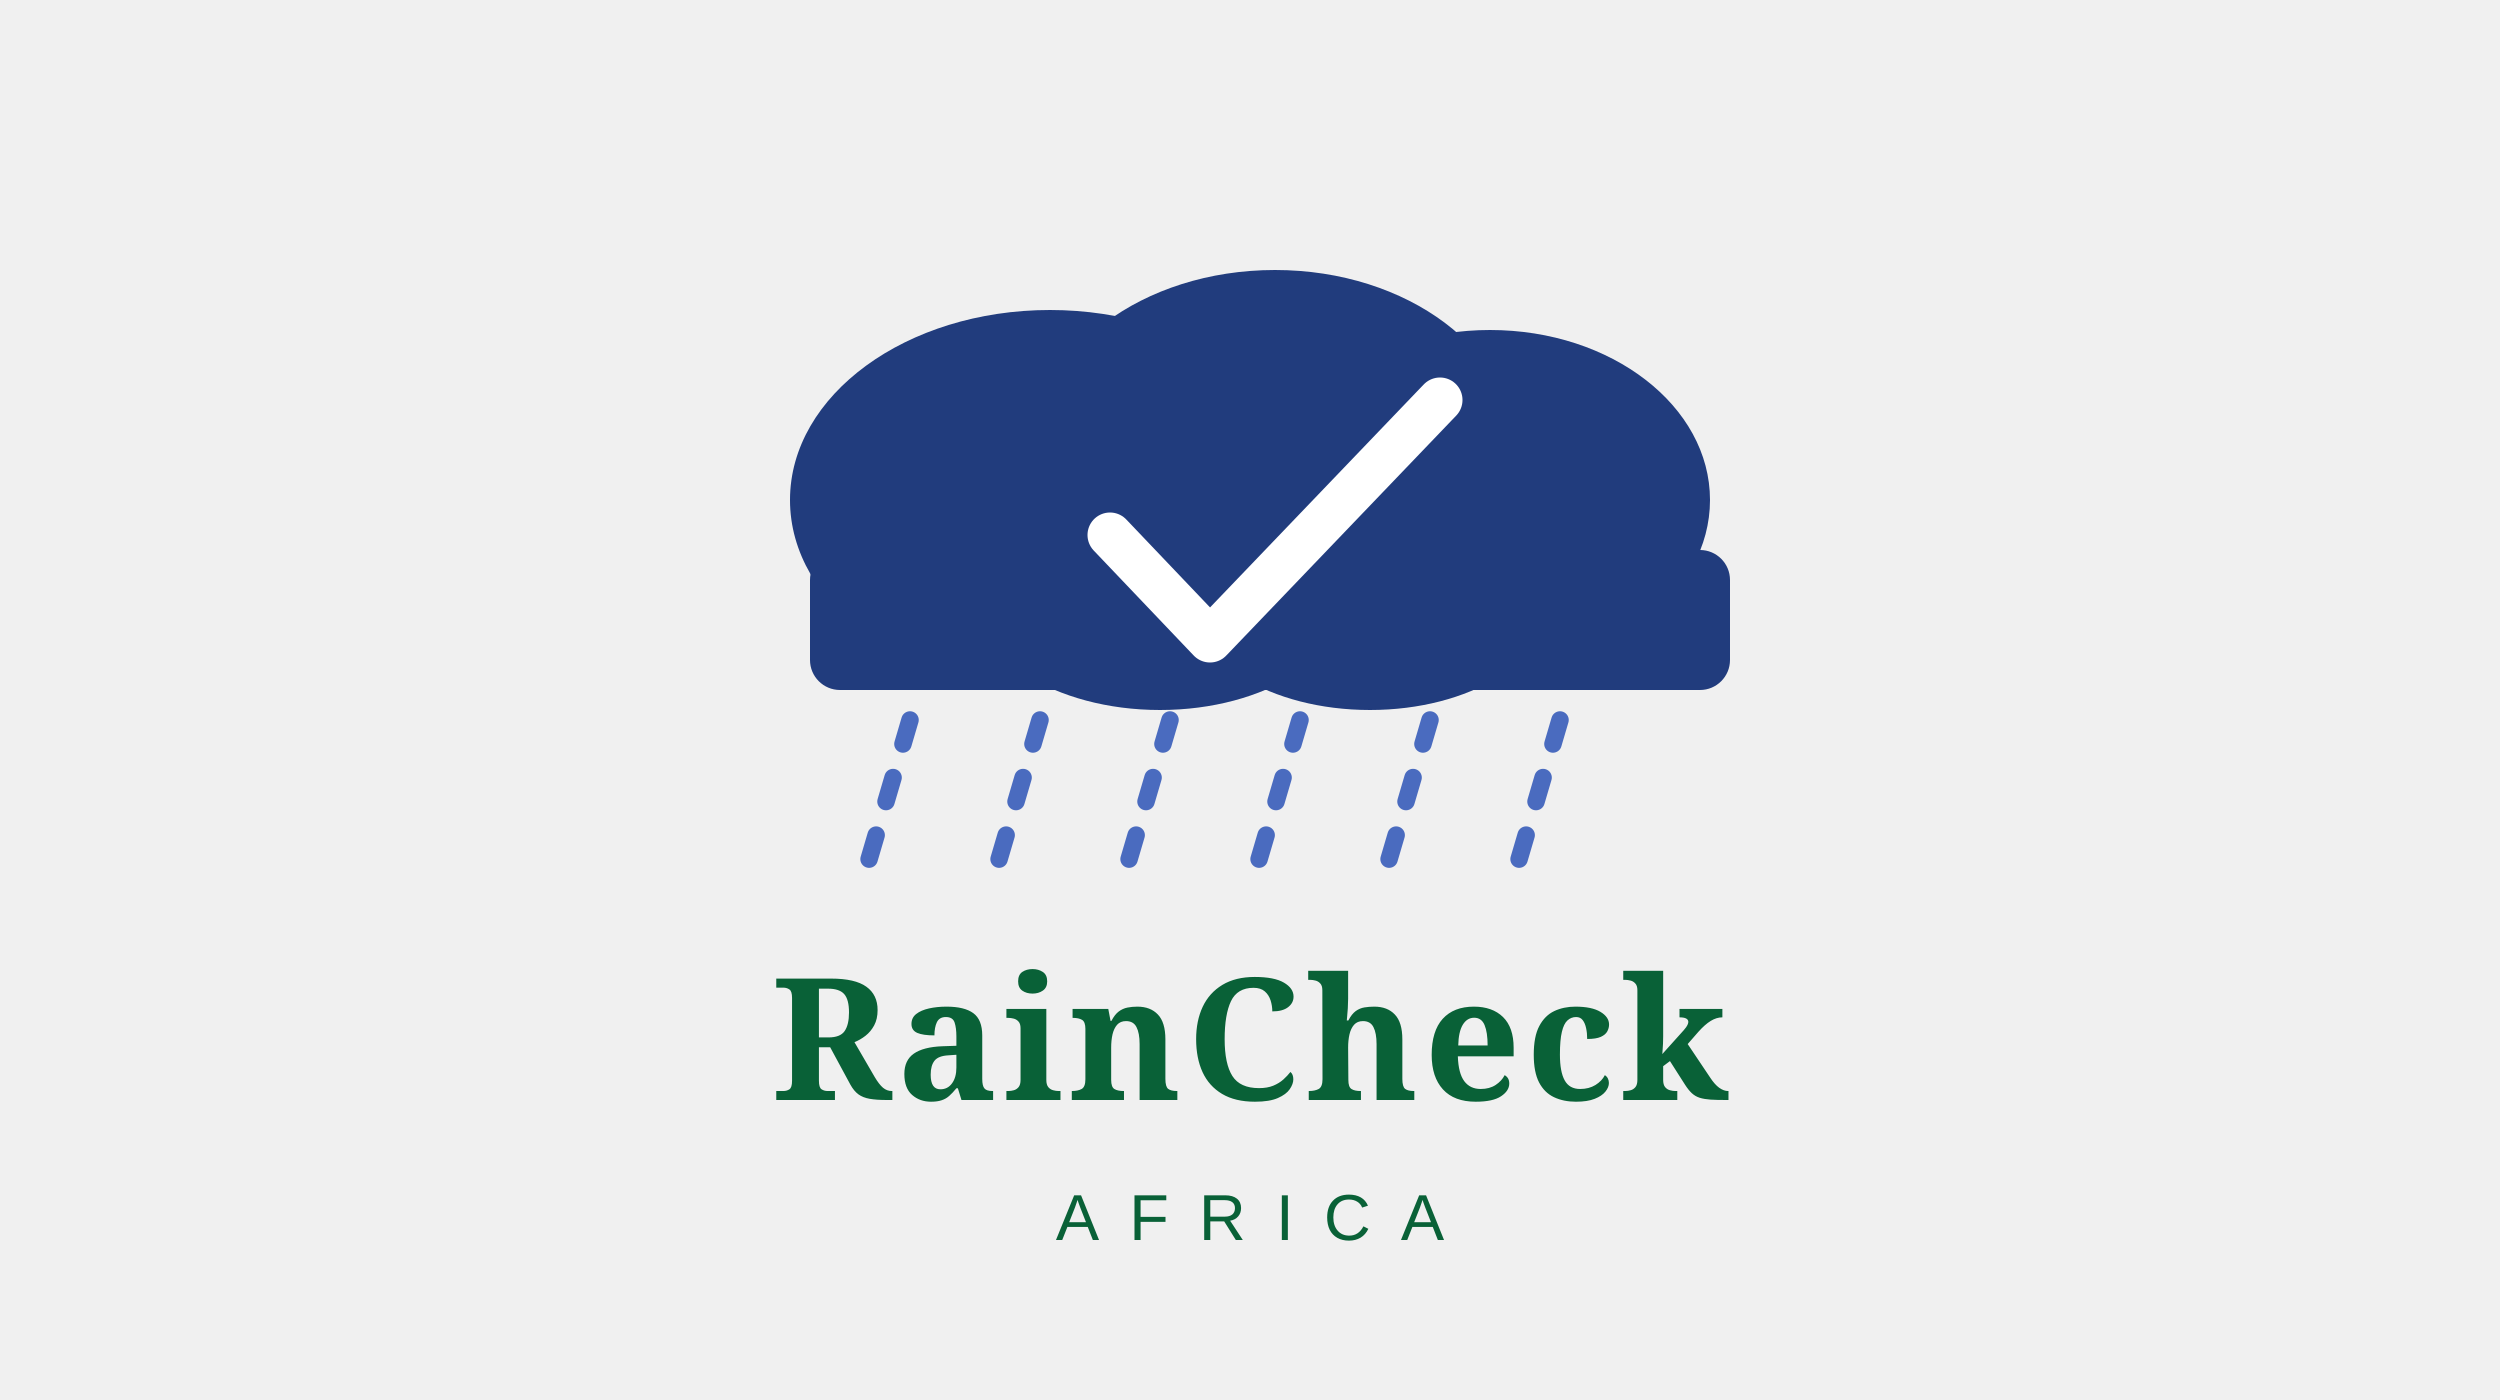
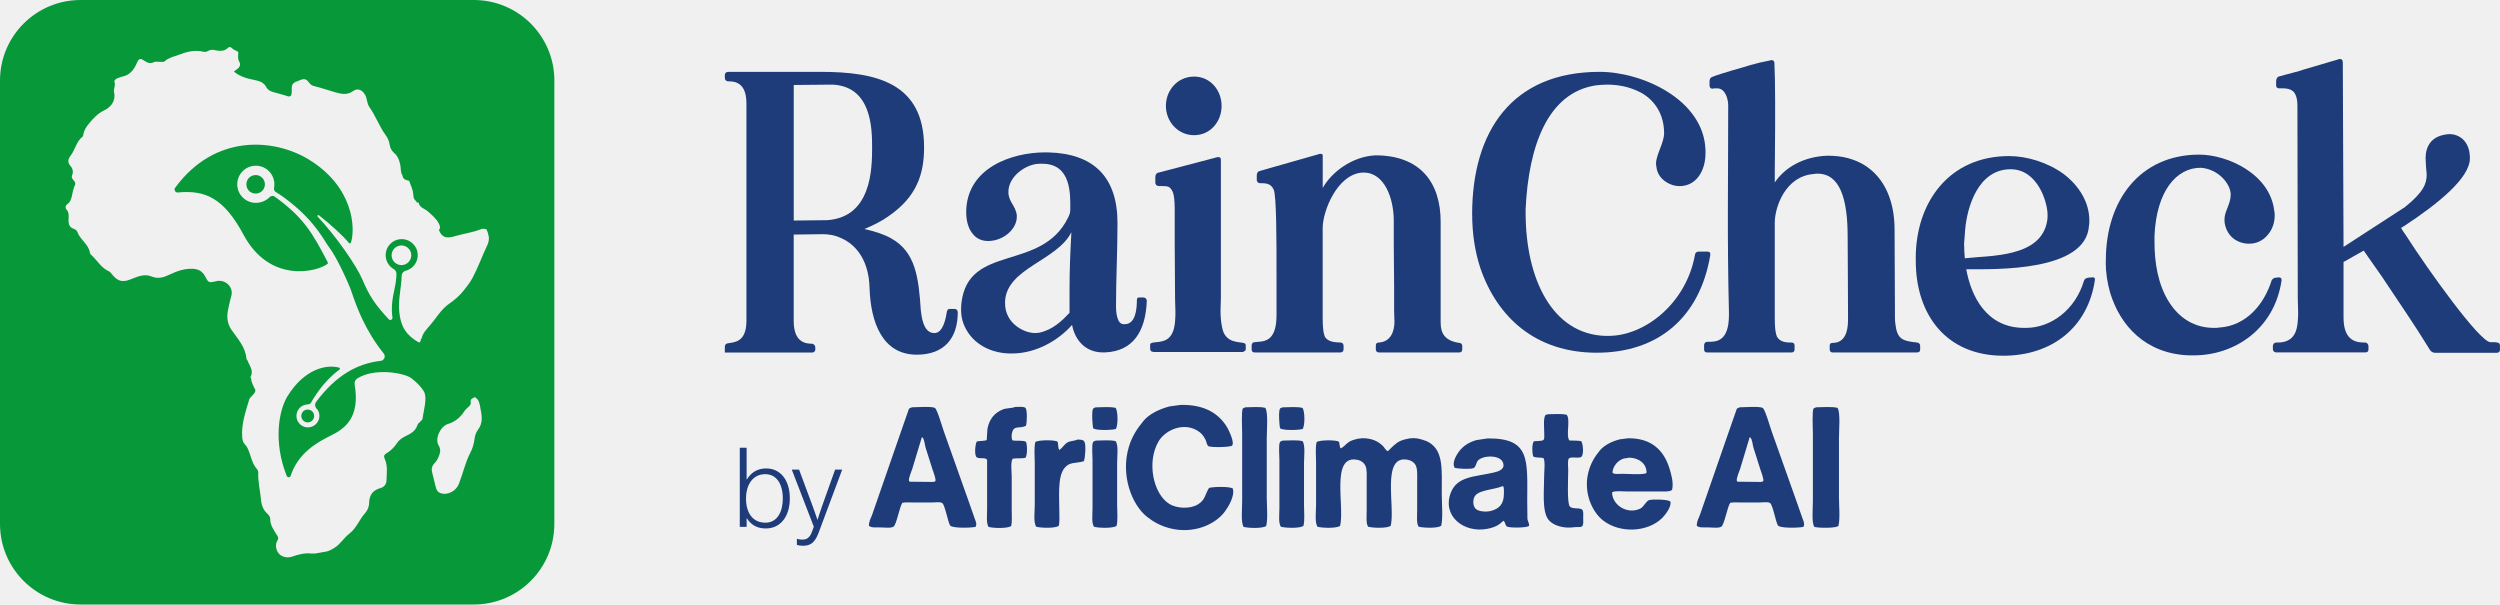
- <svg xmlns="http://www.w3.org/2000/svg" width="500" height="280" viewBox="0 0 500 280">
-   <ellipse cx="210" cy="100" rx="52" ry="38" fill="#213c7d" />
-   <ellipse cx="255" cy="90" rx="48" ry="36" fill="#213c7d" />
-   <ellipse cx="298" cy="100" rx="44" ry="34" fill="#213c7d" />
-   <ellipse cx="232" cy="118" rx="38" ry="24" fill="#213c7d" />
-   <ellipse cx="274" cy="120" rx="36" ry="22" fill="#213c7d" />
-   <rect x="162" y="110" width="184" height="28" rx="6" fill="#213c7d" />
-   <polyline points="222,107 242,128 288,80" fill="none" stroke="white" stroke-width="9" stroke-linecap="round" stroke-linejoin="round" />
-   <line x1="182" y1="144" x2="172" y2="178" stroke="#4a6bbf" stroke-width="3.5" stroke-linecap="round" stroke-dasharray="5 7" />
-   <line x1="208" y1="144" x2="198" y2="178" stroke="#4a6bbf" stroke-width="3.5" stroke-linecap="round" stroke-dasharray="5 7" />
-   <line x1="234" y1="144" x2="224" y2="178" stroke="#4a6bbf" stroke-width="3.5" stroke-linecap="round" stroke-dasharray="5 7" />
-   <line x1="260" y1="144" x2="250" y2="178" stroke="#4a6bbf" stroke-width="3.5" stroke-linecap="round" stroke-dasharray="5 7" />
-   <line x1="286" y1="144" x2="276" y2="178" stroke="#4a6bbf" stroke-width="3.5" stroke-linecap="round" stroke-dasharray="5 7" />
-   <line x1="312" y1="144" x2="302" y2="178" stroke="#4a6bbf" stroke-width="3.5" stroke-linecap="round" stroke-dasharray="5 7" />
-   <text x="250" y="220" text-anchor="middle" font-family="Georgia, serif" font-size="34" font-weight="700" letter-spacing="1" fill="#096137">RainCheck</text>
-   <text x="250" y="248" text-anchor="middle" font-family="Arial, sans-serif" font-size="13" font-weight="400" letter-spacing="6" fill="#096137">AFRICA</text>
+ <svg xmlns="http://www.w3.org/2000/svg" id="Layer_2" viewBox="0 0 623.94 150.86">
+   <defs>
+     <style>.cls-1,.cls-2{fill-rule:evenodd;}.cls-1,.cls-3{fill:#1e3c7a;}.cls-2{fill:#079939;}</style>
+   </defs>
+   <g id="Layer_1-2">
+     <g>
+       <g>
+         <path class="cls-3" d="M180.9,86.49c0-.46,.37-.82,.82-.82,1.46-.27,4.57-.18,4.57-5.58V25.79c0-5.39-3.11-5.49-4.57-5.49-.46,0-.82-.37-.82-.82v-.82c0-.37,.37-.73,.82-.73h23.04c13.99,0,25.87,2.74,25.87,18.84,0,6.67-1.83,12.34-8.87,17.19-1.64,1.19-3.66,2.19-6.03,3.2,2.83,.64,5.03,1.37,6.77,2.38,5.94,3.38,6.77,9.51,7.31,17.92,.18,1.37,.55,5.67,3.38,5.67,2.1,0,2.83-3.38,3.11-5.3,.09-.46,.37-.73,.64-.73h1.37c.37,0,.73,.37,.73,.82,0,6.49-3.38,10.6-10.24,10.6-8.41,0-11.52-7.77-11.79-16.82-.18-6.22-2.93-10.51-7.22-12.34-1.37-.64-2.83-.91-4.48-.91l-7.22,.09v21.58c0,5.39,3.02,5.67,4.66,5.67,.37,.09,.73,.46,.73,.92v.55c0,.37-.37,.73-.73,.73h-21.85v-1.46Zm17.19-31.45l8.32-.09c11.06-.73,11.25-12.71,11.25-18.19,0-5.03-.27-15.18-9.87-15.64l-9.69,.09V55.04Z" />
+         <path class="cls-3" d="M239.87,77.26c0-.55,0-1.1,.09-1.74,1.83-14.81,19.93-7.59,26.61-21.21,.46-1.01,.55-1.19,.55-2.29,0-3.47,.27-11.15-6.95-11.15h-.73c-3.2,0-7.77,3.02-7.77,7.04,0,2.47,1.83,3.38,2.1,5.85v.37c0,2.47-2.29,5.12-5.58,5.85-.55,.09-1.1,.18-1.56,.18-1.01,0-2.56-.28-3.66-1.56-1.19-1.28-1.83-3.29-1.83-5.58,0-11.15,11.43-14.99,19.66-14.99h.73c11.52,.27,17.37,6.22,17.37,17.65,0,6.95-.37,13.81-.37,20.75,0,1.65,.27,4.48,1.92,4.48h.27c2.65,0,3.02-3.66,3.02-6.03,0-.46,.18-.64,.55-.64h1.19c.46,.09,.73,.46,.73,.82-.27,7.68-3.47,12.62-10.42,12.89h-.55c-4.3,0-6.95-3.02-7.68-6.86-3.38,3.84-8.96,7.13-14.99,7.13h-.73c-5.39-.18-9.78-3.02-11.43-7.59-.37-1.01-.55-2.19-.55-3.38Zm10.97-1.55c0,5.03,4.75,7.4,7.4,7.4,.46,0,.82,0,1.19-.09,3.38-.73,5.67-3.02,7.5-4.94v-5.67c0-5.12,.18-9.33,.46-14.45-3.57,7.13-16.18,8.96-16.55,17.28v.46Z" />
+         <path class="cls-3" d="M287.14,85.76c.73-.73,3.84,.27,5.3-2.38,.92-1.46,.92-4.48,.92-5.58,0-.82-.09-2.1-.09-3.29,0-4.66-.09-8.96-.09-13.62v-8.78c0-1.92-.18-3.47-.46-4.12-.64-1.46-1.19-1.55-2.65-1.55h-.82c-.46,0-.91-.27-.91-.92v-1.28c0-.64,.27-1.1,.91-1.19l14.63-3.84h.27c.27,0,.55,.18,.55,.64v34.65c0,1.01-.09,2.29-.09,3.02,0,1.1,.09,3.84,.82,5.58,1.46,2.93,4.84,2.01,5.39,2.74,.09,.09,.09,.37,.09,.73v.37c0,.18,0,.37-.09,.55l-.46,.27c-.09,.09-.18,.09-.27,.09h-22.22c-.09,0-.27-.09-.55-.18l-.18-.18c-.09-.18-.09-.46-.09-.82v-.46c0-.18,0-.37,.09-.46Zm10.88-66.65c4.02,0,6.86,3.38,6.86,7.32s-2.83,7.31-6.86,7.31-7.04-3.38-7.04-7.31,2.93-7.32,7.04-7.32Z" />
+         <path class="cls-3" d="M313.1,85.4c2.01-.27,5.49,.37,5.49-6.77v-10.15c0-8.5,0-19.75-.73-21.21-.73-1.55-2.01-1.55-3.38-1.55-.46,0-.73-.28-.82-.73v-1.28c0-.46,.27-.91,.64-1.01l15.09-4.3h.27c.27,0,.46,.09,.46,.46v8.05c2.19-3.93,7.31-7.86,13.16-8.14,11.25,0,16.27,6.86,16.27,16.55v25.14c0,2.74,1.01,4.57,4.66,5.12,.46,0,.73,.37,.73,.73v.92c0,.46-.27,.73-.73,.73h-20.11c-.46,0-.73-.37-.73-.73v-1.01c0-.46,.27-.73,.73-.73,3.2-.18,3.93-3.11,3.93-5.3,0-.27-.09-1.28-.09-2.74v-5.76c0-3.66-.09-7.22-.09-10.88v-5.76c0-5.49-2.29-11.98-7.5-11.98h-.37c-6.31,.46-9.87,9.69-9.87,13.8v20.85c0,1.55-.09,4.94,.55,6.31,.82,1.46,2.83,1.37,3.93,1.46,.46,0,.73,.37,.73,.82v.92c0,.46-.37,.73-.73,.73h-21.48c-.46,0-.73-.27-.73-.73v-1.01c0-.46,.27-.82,.73-.82Z" />
+         <path class="cls-3" d="M367.41,53.49c0-20.66,9.87-35.56,31.82-35.56,10.7,0,25.97,6.95,26.42,19.47v.91c0,4.02-2.1,8.14-6.49,8.14-2.38,0-5.49-1.74-5.76-4.85-.09-.27-.09-.55-.09-.82,0-2.1,2.01-5.21,2.01-7.5,0-4.75-2.29-8.14-5.58-10.06-3.38-1.83-6.58-2.1-8.69-2.1-.91,0-1.83,.09-2.74,.18-12.07,1.83-16.82,15.18-17.55,30.9v.91c0,16.55,6.67,30.26,19.84,30.72h.82c9.14,0,19.38-8.14,21.58-20.11,.09-.64,.37-.92,1.01-.92h2.1c.64,0,.73,.27,.73,.64v.27c-2.65,15.63-13.08,24.32-28.34,24.32s-24.87-8.87-29.07-21.21c-1.37-4.21-2.01-8.69-2.01-13.35Z" />
+         <path class="cls-3" d="M426.01,85.31c2.01,0,5.49,.27,5.49-6.67v-.82c-.46-18.65-.18-32.92-.18-51.47,0-1.83-.82-4.3-2.74-4.3h-.18c-.46,0-.82,0-1.01,.09-.37,0-.73-.27-.73-.73v-1.19c0-.46,.27-.91,.64-1.01,2.19-.92,8.69-2.65,9.42-2.93,1.55-.46,3.47-.91,5.03-1.19,.09-.09,.27-.09,.37-.09,.37,0,.73,.18,.73,.82,.09,1.74,.18,5.3,.18,9.42v6.31c0,4.39-.09,8.41-.09,11.25v2.74c2.65-3.93,7.31-6.4,12.89-6.67h.55c10.06,0,16.46,6.95,16.46,18.47l.09,20.2v1.92c0,.64,.09,1.19,.18,1.83,.46,3.57,2.1,3.84,5.39,4.2,.46,.09,.73,.37,.73,.82v.92c0,.46-.27,.73-.73,.73h-21.12c-.46,0-.73-.27-.73-.73v-1.01c0-.46,.28-.64,.73-.64,3.11,0,3.84-2.93,3.84-5.67v-2.47c0-8.04-.09-12.71-.09-18.38,0-9.42-1.92-15.72-7.5-15.72-.27,0-.64,0-.91,.09-7.04,.46-9.78,8.14-9.78,12.16v22.13c0,1.55-.09,4.94,.55,6.31,.82,1.46,2.56,1.46,3.66,1.46,.46,0,.73,.27,.73,.73v1.01c0,.46-.27,.73-.73,.73h-21.12c-.46,0-.73-.27-.73-.73v-1.1c0-.46,.37-.82,.73-.82Z" />
+         <path class="cls-3" d="M478.12,64.46c0-14.08,8.41-25.51,23.31-25.51,4.39,0,9.6,1.56,13.62,4.48,3.93,3.02,6.4,7.13,6.4,11.61,0,.46,0,.82-.09,1.28-.73,11.52-23.31,10.88-30.63,10.88,1.19,6.58,4.94,14.63,14.45,14.63h.46c6.13,0,12.25-4.39,14.45-11.7,.09-.46,.55-.73,1.01-.82l1.1-.09h.18c.37,0,.46,.18,.46,.64-1.74,11.98-10.88,18.92-22.86,18.92-14.17,0-21.85-10.15-21.85-23.68v-.64Zm12.25,0c6.22-.73,19.11-.09,20.57-9.42,.09-.46,.09-.92,.09-1.37,0-3.2-2.47-11.43-9.23-11.43-8.14,0-10.88,9.51-11.34,15.09-.09,1.01-.18,2.19-.27,3.47,0,1.28,.09,2.47,.18,3.66Z" />
+         <path class="cls-3" d="M525.57,65.47v-.55c0-14.99,8.59-26.33,23.31-26.33,6.95,0,17.74,4.75,18.74,14.17,.09,.27,.09,.64,.09,1.01,0,1.56-.46,3.38-1.74,4.85-1.28,1.56-3.02,2.19-4.48,2.19h-.64c-3.38-.27-5.39-2.65-5.67-5.58v-.55c0-1.92,1.55-3.75,1.55-6.13,0-2.65-3.11-6.4-7.5-6.68-6.13,0-11.06,5.94-11.52,17.01v1.65c0,5.12,.91,10.6,3.66,14.9,2.74,4.3,6.67,6.4,11.15,6.4,.46,0,1.01,0,1.46-.09,6.58-.46,11.06-5.67,12.98-11.79,.27-.37,.55-.64,1.01-.64l.82-.09c.46,0,.64,.27,.64,.73-1.74,12.07-11.61,18.74-21.94,18.74h-1.1c-10.97-.37-17.28-7.5-19.75-15.63-.73-2.56-1.1-5.12-1.1-7.59Z" />
+         <path class="cls-3" d="M567.26,86.31c0-.46,.37-.82,.82-.82,1.19,0,3.38,0,4.57-2.1,.91-1.46,.91-4.48,.91-5.58,0-.82-.09-2.1-.09-3.29,0-16.09-.09-31.91-.09-48.09,0-1.01-.09-1.92-.46-2.74-.73-1.74-2.56-1.65-4.12-1.65-.46,0-.73-.27-.73-.73v-1.1c0-.46,.27-1.01,.64-1.1,1.46-.46,5.39-1.37,6.49-1.83l8.41-2.47c.09-.09,.28-.09,.37-.09,.37,0,.73,.18,.73,.91l.18,45.99,15.36-9.96c4.75-3.84,5.39-5.94,5.39-8.14,0-.46-.18-1.46-.27-4.02,0-2.93,1.37-5.21,4.57-5.85,.46-.09,.92-.18,1.37-.18,2.47,0,5.12,1.74,5.12,6.03,0,4.94-7.95,11.34-16.27,16.82-.27,.18-.64,.37-.91,.55,.27,.55,.73,1.19,1.19,1.83,5.67,8.87,18.47,26.7,21.12,26.7h.73c.37,0,.64,0,.91,.09,.46,0,.73,.27,.73,.73v1.1c0,.46-.37,.73-.73,.73h-15.45c-.46,0-.82-.18-1.19-.55-4.2-6.86-7.5-11.52-12.16-18.56-1.37-1.92-2.83-4.02-4.48-6.4-1.74,1.01-3.29,1.83-4.66,2.65-.09,.09-.27,.09-.37,.18v13.9c0,6.22,3.66,6.22,5.49,6.22,.46,.09,.73,.46,.73,.91v.82c0,.46-.27,.73-.73,.73h-22.31c-.46,0-.82-.37-.82-.82v-.82Z" />
+       </g>
+       <g>
+         <path class="cls-1" d="M307.68,121.93c.55,1.92-1.19,4.67-1.97,5.72-2.39,3.26-7.81,5.69-13.68,4.21-2.28-.57-4.12-1.58-5.72-2.84-3.94-3.1-6.66-10.54-4.58-17.48,.81-2.69,2.1-4.6,3.66-6.5,1.45-1.75,4.01-2.97,6.54-3.62l2.79-.37c5.8-.09,9.38,2.03,11.53,5.58,.32,.54,1.97,3.79,1.24,4.58-.29,.41-5.35,.51-5.9,.14-.4-.27-.44-.94-.64-1.42-.32-.74-.87-1.54-1.46-2.01-3.64-2.84-8.57-.76-10.34,2.24-3.01,5.1-1.36,13.17,2.75,15.65,1.83,1.11,5.12,1.26,7.05,.09,1.89-1.14,1.71-2.36,2.79-4.12,1.04-.33,5.18-.4,5.95,.14Zm-55.01-12.04c-.21-.35-.23-1.08-.14-1.6,.4-2.36,1.84-1.19,3.52-2.01,.27-.73,.4-4.15-.18-4.53-.5-.32-1.75-.2-2.52-.18-.94,.37-2.13,.25-3.02,.6-2.11,.83-3.4,2.38-3.89,4.85-.06,.93-.12,1.86-.18,2.79-.53,.3-1.89,.2-2.47,.37-.37,.54-.62,2.98-.18,3.75,.42,.84,2.51,0,2.75,.92v12.17c0,1.45-.26,3.62,.37,4.49,1.28,.33,4.73,.43,5.63-.23,.27-1.1,.14-2.75,.14-4.07v-8.15c0-1.3-.33-3.7,.23-4.58,.91-.18,2.36,0,3.2-.23,.5-.69,.48-3.09,.14-3.98-.76-.45-2.38-.14-3.39-.37Zm-9.38,19.59c.23,.64,.59,1.4,.18,2.01-1.14,.28-5.92,.39-6.36-.37-.58-.98-1.27-5.17-1.97-5.58-.41-.34-1.84-.14-2.52-.14h-4.9c-.82,0-1.84-.07-2.52,.09-.72,1.08-1.45,5.45-2.2,5.95-.66,.45-2.53,.18-3.52,.18-1.05,0-2.1,.12-2.61-.41-.03-1.07,.47-1.9,.78-2.7,.5-1.45,1.01-2.9,1.51-4.35,1.78-5.14,3.57-10.28,5.35-15.42,.78-2.23,1.56-4.45,2.33-6.68,.18-.25,.48-.27,.78-.41,1.25,0,4.99-.31,5.72,.18,.64,.44,1.87,4.95,2.29,6.04,2,5.63,4,11.26,6,16.89,.55,1.57,1.1,3.14,1.65,4.71Zm-10.44-11.95c-.61-1.92-1.22-3.84-1.83-5.77-.23-.74-.29-2.14-.82-2.61h-.14c-.79,2.62-1.59,5.25-2.38,7.87-.18,.54-1,2.47-.82,2.97,.07,.16,.08,.16,.23,.23,1.6,.02,3.2,.03,4.81,.05,.55,0,1.33,.12,1.56-.23,.17-.41-.45-2.04-.59-2.52Zm40.64-15.88c-.26,.13-.54,.14-.69,.37-.39,.6-.16,4.27,.05,4.9,.8,.54,4.57,.46,5.63,.14,.59-.87,.56-4.45-.05-5.26-1.33-.34-3.37-.15-4.94-.14Zm42.66,7.69c0-1.86,.41-6.48-.37-7.55-1.33-.34-3.37-.15-4.94-.14-.26,.13-.54,.14-.69,.37-.35,.55-.14,5.25-.14,6.36v16.71c0,1.7-.35,5.42,.37,6.41,1.28,.33,4.73,.43,5.63-.23,.47-1.88,.14-5.05,.14-7.23v-14.69Zm3.98-7.69c-.26,.13-.54,.14-.69,.37-.39,.6-.16,4.27,.05,4.9,.8,.54,4.57,.46,5.63,.14,.59-.87,.56-4.45-.05-5.26-1.33-.34-3.37-.15-4.94-.14Zm129.77,27.83c.23,.64,.59,1.4,.18,2.01-1.14,.28-5.92,.39-6.36-.37-.58-.98-1.27-5.17-1.97-5.58-.41-.34-1.84-.14-2.52-.14h-4.9c-.82,0-1.84-.07-2.52,.09-.72,1.08-1.45,5.45-2.2,5.95-.66,.45-2.53,.18-3.52,.18-1.05,0-2.1,.12-2.61-.41-.03-1.07,.47-1.9,.78-2.7l1.51-4.35c1.78-5.14,3.57-10.28,5.35-15.42,.78-2.23,1.56-4.45,2.33-6.68,.18-.25,.48-.27,.78-.41,1.25,0,4.99-.31,5.72,.18,.64,.44,1.87,4.95,2.29,6.04,2,5.63,4,11.26,6,16.89l1.65,4.71Zm-10.44-11.95c-.61-1.92-1.22-3.84-1.83-5.77-.23-.74-.29-2.14-.82-2.61h-.14c-.79,2.62-1.59,5.25-2.38,7.87-.18,.54-1,2.47-.82,2.97,.07,.16,.08,.16,.23,.23,1.6,.02,3.2,.03,4.81,.05,.55,0,1.33,.12,1.56-.23,.17-.41-.45-2.04-.59-2.52Zm19.5,6.5v-14.69c0-1.86,.41-6.48-.37-7.55-1.44-.36-3.63-.15-5.31-.14-.26,.13-.54,.14-.69,.37-.35,.55-.14,5.25-.14,6.36v16.71c0,1.7-.35,5.42,.37,6.41,1.19,.31,5.21,.35,6-.23,.47-1.88,.14-5.05,.14-7.23Zm-63.95,3.34c-.44-.87-2.59-.12-3.25-1.01-.7-.93-.37-7.17-.37-9.06,0-.79-.21-2.31,.14-2.84,.42-.58,2.37-.02,3.02-.37,.85-.4,.54-3.39,.09-3.98-.78-.2-2.06-.11-2.97-.18-.92-1.33,.33-5.05-.64-6.41-1.26-.31-3.17-.15-4.67-.14l-.64,.18c-.59,.88-.32,3.08-.32,4.49,0,.61,.13,1.52-.23,1.78-.38,.32-1.93,.18-2.38,.32-.49,.74-.43,2.82-.14,3.75,.58,.4,1.72,.23,2.56,.41,.48,.86,.18,3.01,.18,4.21,0,3.72-.61,9.02,1.05,11.17,1.12,1.45,3.77,2.3,6.54,1.88,.73-.11,1.53,.14,1.92-.27,.35-.37,.23-1.45,.23-2.15,0-.59,.08-1.39-.14-1.78Zm-39.22-17.35c-1.01-.42-2.57-.85-4.07-.59-.77,.13-1.51,.32-2.15,.59-1.32,.58-2.19,1.63-3.16,2.56h-.14c-.48-.29-.72-.84-1.1-1.24-1.17-1.2-2.82-2-5.22-1.97l-1.14,.14c-.71,.16-1.48,.4-2.06,.73-.76,.44-1.36,1.36-2.15,1.65h-.05c-.22-.36-.23-1.25-.37-1.65-.84-.5-4.87-.44-5.58,.09-.36,1.44-.14,3.59-.14,5.26v10.39c0,1.64-.37,4.48,.37,5.49,1.28,.33,4.73,.43,5.63-.23,1.18-4.79-2.44-17.82,4.3-16.48,1,.2,1.71,.76,2.06,1.6,.39,.95,.27,2.48,.27,3.8v7.32c0,1.34-.21,3.19,.37,3.98,1.28,.33,4.73,.43,5.63-.23,1.17-4.76-2.43-17.81,4.26-16.48,.9,.18,1.61,.66,1.97,1.37,.5,1,.37,2.69,.37,4.16v7.19c0,1.34-.21,3.19,.37,3.98,1.28,.33,4.73,.43,5.63-.23,.48-1.93,.14-5.68,.14-7.96,0-6.37,.56-11.35-4.03-13.27Zm60.83,6.77c.43,1.39,1.14,3.67,.69,5.49-.72,.52-2.24,.37-3.48,.37h-8.01c-1.06,0-2.81-.22-3.48,.23,0,3.13,3.74,5.6,7,4.07,.95-.44,1.45-1.94,2.29-2.15,1.02-.25,4.97-.16,5.26,.41,.34,1.29-1.39,3.4-2.01,4.03-3.55,3.56-10.42,3.96-14.69,.73-2.75-2.07-5.05-6.89-3.8-11.99,.57-2.33,1.59-3.96,2.88-5.54,1.1-1.33,3.06-2.32,4.99-2.79,.69-.09,1.37-.18,2.06-.27,5.85-.07,8.91,3.01,10.3,7.41Zm-5.68,1.14c-.02-2.28-1.95-3.64-4.26-3.71-.49,.08-.98,.15-1.46,.23-1.4,.44-2.62,1.79-2.79,3.43,.06,.12,.07,.15,.18,.23,.43,.28,1.53,.14,2.2,.14,1.88,0,4.25,.28,5.95-.09l.18-.23Zm-29.75,11.53c.11,.63,.51,1.16,.41,1.78-.39,.5-4.94,.58-5.54,.14-.43-.32-.37-1.11-.82-1.42l-1.05,.87c-.78,.57-1.81,.92-2.93,1.14-5.89,1.17-11.46-3.18-9.15-9.06,1.62-4.13,6.11-3.89,10.76-4.99,1.22-.29,2.92-.82,2.2-2.56-.77-1.86-4.96-1.78-6.22-.41-.43,.47-.47,1.62-1.1,1.88-.79,.33-3.89,.15-4.67-.05-.65-.9,0-2.42,.46-3.2,1.11-1.92,2.61-3.06,4.94-3.75,.95-.14,1.89-.27,2.84-.41,10.75-.11,9.84,5.54,9.84,15.79,.02,1.42,.03,2.84,.05,4.26Zm-6-8.06l-.27-.05c-1.85,.84-5.59,.89-6.73,2.33-.65,.82-.66,2.48,.05,3.25,.66,.72,2.53,.91,3.8,.6,2.09-.52,3.3-1.69,3.3-4.35,0-.61,.05-1.37-.14-1.78Zm-106.32-11.67c-.93,.38-1.78,.28-2.52,.73-.78,.48-1.21,1.38-1.97,1.83-.34-.3-.26-1.62-.41-2.06-.84-.5-4.87-.44-5.58,.09-.36,1.44-.14,3.59-.14,5.26v10.39c0,1.64-.37,4.48,.37,5.49,1.28,.33,4.73,.43,5.63-.23,.22-.89,.14-2.24,.14-3.34,0-3.93-.5-8.8,1.24-11.03,1.29-1.66,2.66-1.12,4.85-1.74,.35-.51,.6-4.12,.18-4.85-.24-.53-1-.58-1.78-.55Zm9.57,.37c-1.33-.34-3.37-.15-4.94-.14-.26,.13-.54,.14-.69,.37-.39,.6-.14,3.54-.14,4.53v11.9c0,1.49-.29,3.82,.37,4.71,1.28,.33,4.73,.43,5.63-.23,.36-1.43,.14-3.59,.14-5.26v-10.39c0-1.64,.37-4.48-.37-5.49Zm46.64,0c-1.33-.34-3.37-.15-4.94-.14-.26,.13-.54,.14-.69,.37-.39,.6-.14,3.54-.14,4.53v11.9c0,1.49-.29,3.82,.37,4.71,1.28,.33,4.73,.43,5.63-.23,.36-1.43,.14-3.59,.14-5.26v-10.39c0-1.64,.37-4.48-.37-5.49Z" />
+         <g>
+           <path class="cls-3" d="M186.39,129.34h-.05v2.16h-1.71v-19.76h1.71v7.93h.05c1-1.66,2.57-2.76,4.84-2.76,3.43,0,5.89,2.74,5.89,7.49,0,4.39-2.24,7.49-6,7.49-2.18,0-3.62-.86-4.73-2.54Zm8.98-4.92c0-3.57-1.52-6.08-4.37-6.08-3.15,0-4.81,2.68-4.81,6.08,0,3.57,1.66,6.03,4.84,6.03,2.93,0,4.34-2.68,4.34-6.03Z" />
+           <path class="cls-3" d="M198.88,136v-1.52h.08c.25,.08,.64,.19,1.3,.19,1.08,0,1.85-.47,2.38-1.94l.47-1.27-5.5-14.26h1.82l3.43,9.23c.5,1.33,1.13,3.26,1.13,3.26h.06s.61-1.94,1.08-3.26l3.29-9.23h1.77l-5.89,15.78c-.97,2.57-2.1,3.23-3.95,3.23-.64,0-1.02-.08-1.47-.22Z" />
+         </g>
+       </g>
+       <path class="cls-2" d="M66.11,45.86c.08,1.27-.89,2.37-2.17,2.45-1.28,.08-2.37-.89-2.45-2.17-.08-1.28,.89-2.37,2.17-2.45,1.27-.08,2.37,.89,2.45,2.17Zm72.24-25.75v110.65c0,11.11-9,20.11-20.11,20.11H20.11c-11.11,0-20.11-9-20.11-20.11V20.11C0,9,9,0,20.11,0H118.25c11.11,0,20.11,9,20.11,20.11Zm-18.48,81.55c-.19-.95-.31-1.96-1.37-2.55-.5,.3-1.2,.43-1.02,1.33,.1,.52-.26,.8-.58,1.12-.35,.35-.76,.68-1.02,1.09-1.01,1.56-2.34,2.64-4.15,3.2-1.77,.55-3.33,3.64-2.22,5.39,.43,.68,.43,1.41,.21,2.06-.27,.81-.63,1.69-1.22,2.26-.78,.75-.86,1.62-.63,2.42,.37,1.3,.6,2.62,.98,3.91,.15,.5,.46,.94,1.02,1.16,1.75,.66,3.92-.44,4.64-2.25,1.03-2.6,1.59-5.36,2.9-7.87,.54-1.03,.88-2.22,1.02-3.37,.11-.86,.37-1.65,.83-2.25,1.39-1.8,.98-3.7,.6-5.63Zm2.06-42.71c-.06-.58-.24-1.16-.52-1.71-.51-.16-.98-.2-1.38-.04-2.01,.82-4.18,1.08-6.24,1.68-1.14,.33-2.14,.56-2.95,.16-.12-.06-.23-.13-.34-.21-.08-.06-.15-.13-.22-.2-.28-.28-.53-.68-.74-1.22,.35-.35,.33-.78,.15-1.25-.05-.13-.11-.26-.18-.39-.65-1.24-1.69-2.09-2.72-3.01-.8-.71-2.13-.92-2.33-2.24,.01,0,.02-.01,.03-.02h-.04s0,0,0,.02c-.09,.05-.16,.06-.23,.06-.19,0-.3-.19-.39-.4-.44-.36-.65-.84-.66-1.39-.01-.39-.07-.76-.16-1.12-.22-.87-.61-1.69-.89-2.54-.42-.1-.85-.19-1.17-.42-.26-.19-.45-.47-.5-.92-.55-.8-.36-1.78-.55-2.66-.08-.38-.18-.74-.3-1.09-.26-.73-.64-1.38-1.26-1.89-.03-.02-.06-.05-.08-.07-.63-.57-.92-1.31-1.03-2.05-.04-.3-.11-.58-.21-.85-.15-.45-.36-.85-.61-1.23-.04-.06-.08-.11-.12-.17-1.64-2.21-2.51-4.85-4.11-7.07-.59-.83-.52-1.98-1-2.91-.12-.23-.24-.43-.39-.61h0c-.69-.88-1.67-1.17-2.68-.45-1.49,1.06-2.93,.71-4.38,.31-1.83-.51-3.62-1.16-5.47-1.6-.65-.16-1.01-.69-1.38-1.14-.85-1.03-1.75-.35-2.56-.08-.73,.24-1.5,.61-1.5,1.58,0,.05,0,.09,0,.14,.02,.33,.02,.67,0,1-.03,.51-.11,.84-.28,1-.24,.22-.66,.14-1.43-.16-.98-.27-1.96-.54-2.94-.82-.74-.21-1.33-.5-1.75-1.29-.46-.87-1.3-1.36-2.36-1.59-1.93-.42-3.93-.76-5.69-2.22,.34-.27,.64-.52,.96-.75,.61-.43,.71-1.19,.43-1.63-.54-.86-.27-1.73-.29-2.53-.59-.38-1.2-.5-1.61-.97-.25-.28-.67-.34-.9-.11-.22,.22-.45,.39-.68,.51-.86,.45-1.8,.31-2.77,.11-.06-.01-.12-.03-.18-.04-.35-.07-.7-.04-1.05,.09-.12,.05-.25,.11-.37,.18-.36,.22-.75,.3-1.33,.15-.39-.1-.77-.15-1.16-.17-.64-.04-1.29,0-1.92,.12-1.03,.18-2.03,.52-2.98,.88-1.1,.42-2.39,.65-3.33,1.52-.37,.35-.85,.17-1.28,.2-.5,.03-1.09-.14-1.48,.07-.47,.25-.88,.29-1.27,.21-.39-.09-.76-.3-1.15-.56-1.06-.7-1.38-.55-1.88,.63-.05,.11-.09,.21-.14,.31-.71,1.51-1.73,2.69-3.52,3.04-.36,.07-.69,.27-1.07,.37-.41,.11-.98,.58-.85,.89,.38,.94-.28,1.78-.08,2.67,.5,2.18-.89,3.73-2.42,4.46-1.67,.8-2.71,1.95-3.8,3.27-.67,.81-1.23,1.64-1.45,2.68-.04,.21-.03,.51-.17,.61-1.59,1.23-1.86,3.3-3.03,4.8-.57,.73-.84,1.64-.02,2.54,.58,.63,.78,1.47,.42,2.3-.44,1.03,.96,1.38,.78,2.28-.04,.21-.18,.39-.25,.6-.14,.46-.3,.92-.4,1.4-.22,1.12-.34,2.26-1.39,3.01-.44,.31-.45,.96-.22,1.2,.84,.84,.59,1.86,.58,2.81,0,.97,.29,1.73,1.22,2.05,.46,.16,.87,.44,1,.81,.67,1.97,2.81,3.05,3.13,5.22,.05,.36,.36,.55,.6,.77,1.35,1.33,2.32,3.05,4.16,3.86,.28,.12,.5,.44,.71,.69,.51,.64,1,1.1,1.51,1.38,.93,.5,1.93,.44,3.28-.12,.19-.08,.38-.16,.58-.24,1.45-.58,2.97-1.07,4.47-.46,.21,.09,.42,.16,.63,.21,1.38,.36,2.56,0,3.84-.62,1-.47,2.01-.9,3.06-1.17,.92-.24,1.87-.37,2.87-.31,1.42,.07,2.35,.62,3.01,1.85,.74,1.39,.9,1.63,2.01,1.41,.1-.02,.22-.05,.34-.07,.05-.01,.11-.02,.16-.04h.03c.09-.03,.18-.05,.28-.07,2.25-.52,4.36,1.47,3.74,3.68-.32,1.14-.58,2.31-.81,3.46-.35,1.71-.25,3.41,.86,5.01,1.54,2.24,3.51,4.3,3.73,7.23,.01,.14,.2,.27,.26,.42,.5,1.33,1.64,2.54,.74,4.13-.05,.08,.16,.28,.17,.43,.1,1.11,.69,2.03,1.08,2.84-.17,1.19-1.33,1.53-1.59,2.42-.9,3.07-1.99,6.11-1.71,9.4,.06,.69,.23,1.29,.71,1.77,.56,.56,.79,1.25,1.06,1.98,.51,1.41,.82,2.93,1.88,4.1,.2,.23,.36,.6,.35,.89-.11,2.26,.47,4.45,.67,6.68,.03,.27,.06,.53,.1,.78,.18,1.03,.57,1.96,1.4,2.71,.42,.38,.81,.87,.81,1.38-.02,1.64,.93,2.85,1.72,4.13,.31,.49,.38,.8,.06,1.32-.04,.07-.08,.15-.12,.22-.06,.12-.1,.24-.13,.36-.33,1.22,.26,2.7,1.38,3.24,.64,.31,1.26,.42,1.94,.31,.06,0,.12-.02,.19-.03,.18-.04,.36-.09,.54-.15,1.48-.51,3.04-.91,4.64-.74,.85,.09,1.66-.09,2.47-.26,.12-.02,.25-.05,.38-.07,.24-.05,.49-.09,.73-.12,.17-.02,.34-.06,.51-.11,.03,0,.06-.02,.09-.03,.37-.12,.74-.31,1.11-.52,.17-.09,.33-.19,.49-.29,1.53-.92,2.36-2.51,3.76-3.57,1.75-1.32,2.49-3.54,3.95-5.15,.62-.68,.96-1.63,.98-2.53,.02-1.39,.5-2.4,1.42-3.05,.38-.27,.84-.48,1.37-.62,.91-.25,1.39-.87,1.5-1.59,.02-.1,.03-.19,.03-.29,.05-1.8,.38-3.66-.42-5.38-.33-.72-.19-1.06,.47-1.45,.21-.13,.42-.27,.62-.42,.74-.55,1.38-1.24,1.87-1.99,.61-.94,1.45-1.48,2.34-1.9,1.29-.61,2.38-1.28,2.85-2.7l.03-.08c.1-.33,.5-.57,.76-.87,.18-.21,.46-.41,.49-.64,.19-1.84,1.29-5.16,.32-6.83-.02-.03-.04-.07-.06-.1h0c-.65-1.03-1.63-2.09-3.05-3.18-1.7-1.3-9.1-2.71-13.5,.05-.5,.31-.76,.9-.66,1.48,1.45,8.48-2.62,11.13-5.95,12.78-3.56,1.76-8.16,4.4-10.02,10.04-.07,.21-.26,.35-.47,.36-.22,0-.42-.12-.5-.32-3.39-8.41-2.03-16.36,.21-19.96,4.27-6.85,9.76-7.93,12.87-7.08,.1,.03,.17,.11,.19,.21,.02,.1-.02,.2-.11,.26-3.25,2.43-5.54,5.53-7.11,8.28-.13,.24-.38,.39-.65,.41-.09,0-.19,.02-.3,.03-1.58,.1-2.78,1.46-2.68,3.04,.1,1.58,1.46,2.78,3.03,2.68,1.58-.1,2.78-1.46,2.69-3.03-.04-.68-.28-1.22-.68-1.63-.46-.47-.51-1.2-.11-1.73,4.99-6.66,10.29-9.55,16.09-10.21,.41-.04,.76-.31,.92-.69,.16-.38,.1-.81-.16-1.13-4.64-5.82-6.68-11.4-8.07-15.51-.68-1.99-3.64-8.51-5.47-10.88-1.36-1.76-3.28-6.27-10.12-11.63-.98-.77-2.06-1.56-3.26-2.28-.36-.21-.54-.63-.46-1.03,.08-.39,.11-.79,.08-1.2-.16-2.55-2.35-4.5-4.91-4.34-2.55,.16-4.5,2.36-4.34,4.91,.16,2.55,2.36,4.5,4.91,4.34,1.29-.08,2.41-.64,3.18-1.43,.34-.35,.88-.39,1.27-.11,7.09,5.14,9.31,8.83,13.23,16.41,.06,.12,.03,.27-.07,.37-2.59,1.98-14.38,4.99-20.96-7.27-4.93-9.19-9.58-11.21-16.39-10.55-.29,.03-.58-.12-.72-.38-.15-.26-.13-.57,.05-.81,9.85-13.45,24.57-12.34,33.25-7.1,11.37,6.87,11.76,17.35,10.61,20.8-.04,.1-.13,.17-.24,.19-.11,.01-.21-.03-.28-.12-1.45-1.81-4.63-4.66-7.47-6.9-.1-.07-.24-.06-.32,.03-.08,.09-.08,.23,.01,.32,4.58,4.85,9.66,12.17,11.14,15.64,1.82,4.28,3.2,6.3,6.6,9.97,.16,.17,.41,.23,.62,.13,.21-.1,.34-.32,.31-.56-.61-4.23,.76-7.03,.94-9.88,.03-.37,.04-.7,.05-1,.02-.49-.24-.96-.66-1.2-1.14-.65-1.93-1.84-2.02-3.24-.14-2.21,1.54-4.11,3.75-4.24,2.21-.14,4.11,1.54,4.24,3.75,.09,1.4-.56,2.67-1.6,3.45-.4,.3-.8,.53-1.38,.67-.6,.14-1.03,.68-1.02,1.3-.03,1.48-.32,3.18-.56,5.4-.35,3.33,.14,6.37,1.47,8.29,.68,.99,1.76,2.04,3.46,2.95,.15-.09,.33-.27,.47-.8-.08-.05-.33-.06-.07-.1,.1-.05-.13-.07-.01-.09,.13,.04,.09,.21,.21,0-.06,.01-.16-.09-.06-.12,0,.08,.04,.08,.08,.06,.04-.17,.09-.34,.14-.5v-.03c.05-.12,.1-.25,.16-.37h0s.03-.07,.05-.11c.09-.19,.2-.38,.33-.56,.04-.05,.07-.1,.11-.15,.17-.22,.34-.44,.52-.65,.19-.23,.38-.45,.57-.67l.04-.05s.05-.05,.07-.08h.01c.37-.44,.73-.86,1.07-1.31,1.1-1.5,2.23-3.06,3.76-4.14,1.39-.98,2.64-2.03,3.7-3.38,.78-.98,1.54-1.94,2.14-3.06,1.42-2.67,2.44-5.53,3.73-8.26,.33-.69,.44-1.45,.35-2.2Zm-21.59,7.21c1.35-.08,2.38-1.25,2.3-2.6-.08-1.35-1.25-2.38-2.6-2.3-1.35,.08-2.38,1.25-2.3,2.6,.08,1.35,1.25,2.38,2.6,2.3Zm-23.64,36.06c-.89,.05-1.56,.81-1.5,1.7,.06,.88,.82,1.56,1.7,1.5,.89-.06,1.56-.82,1.5-1.7-.05-.88-.81-1.56-1.7-1.5Z" />
+     </g>
+   </g>
</svg>
